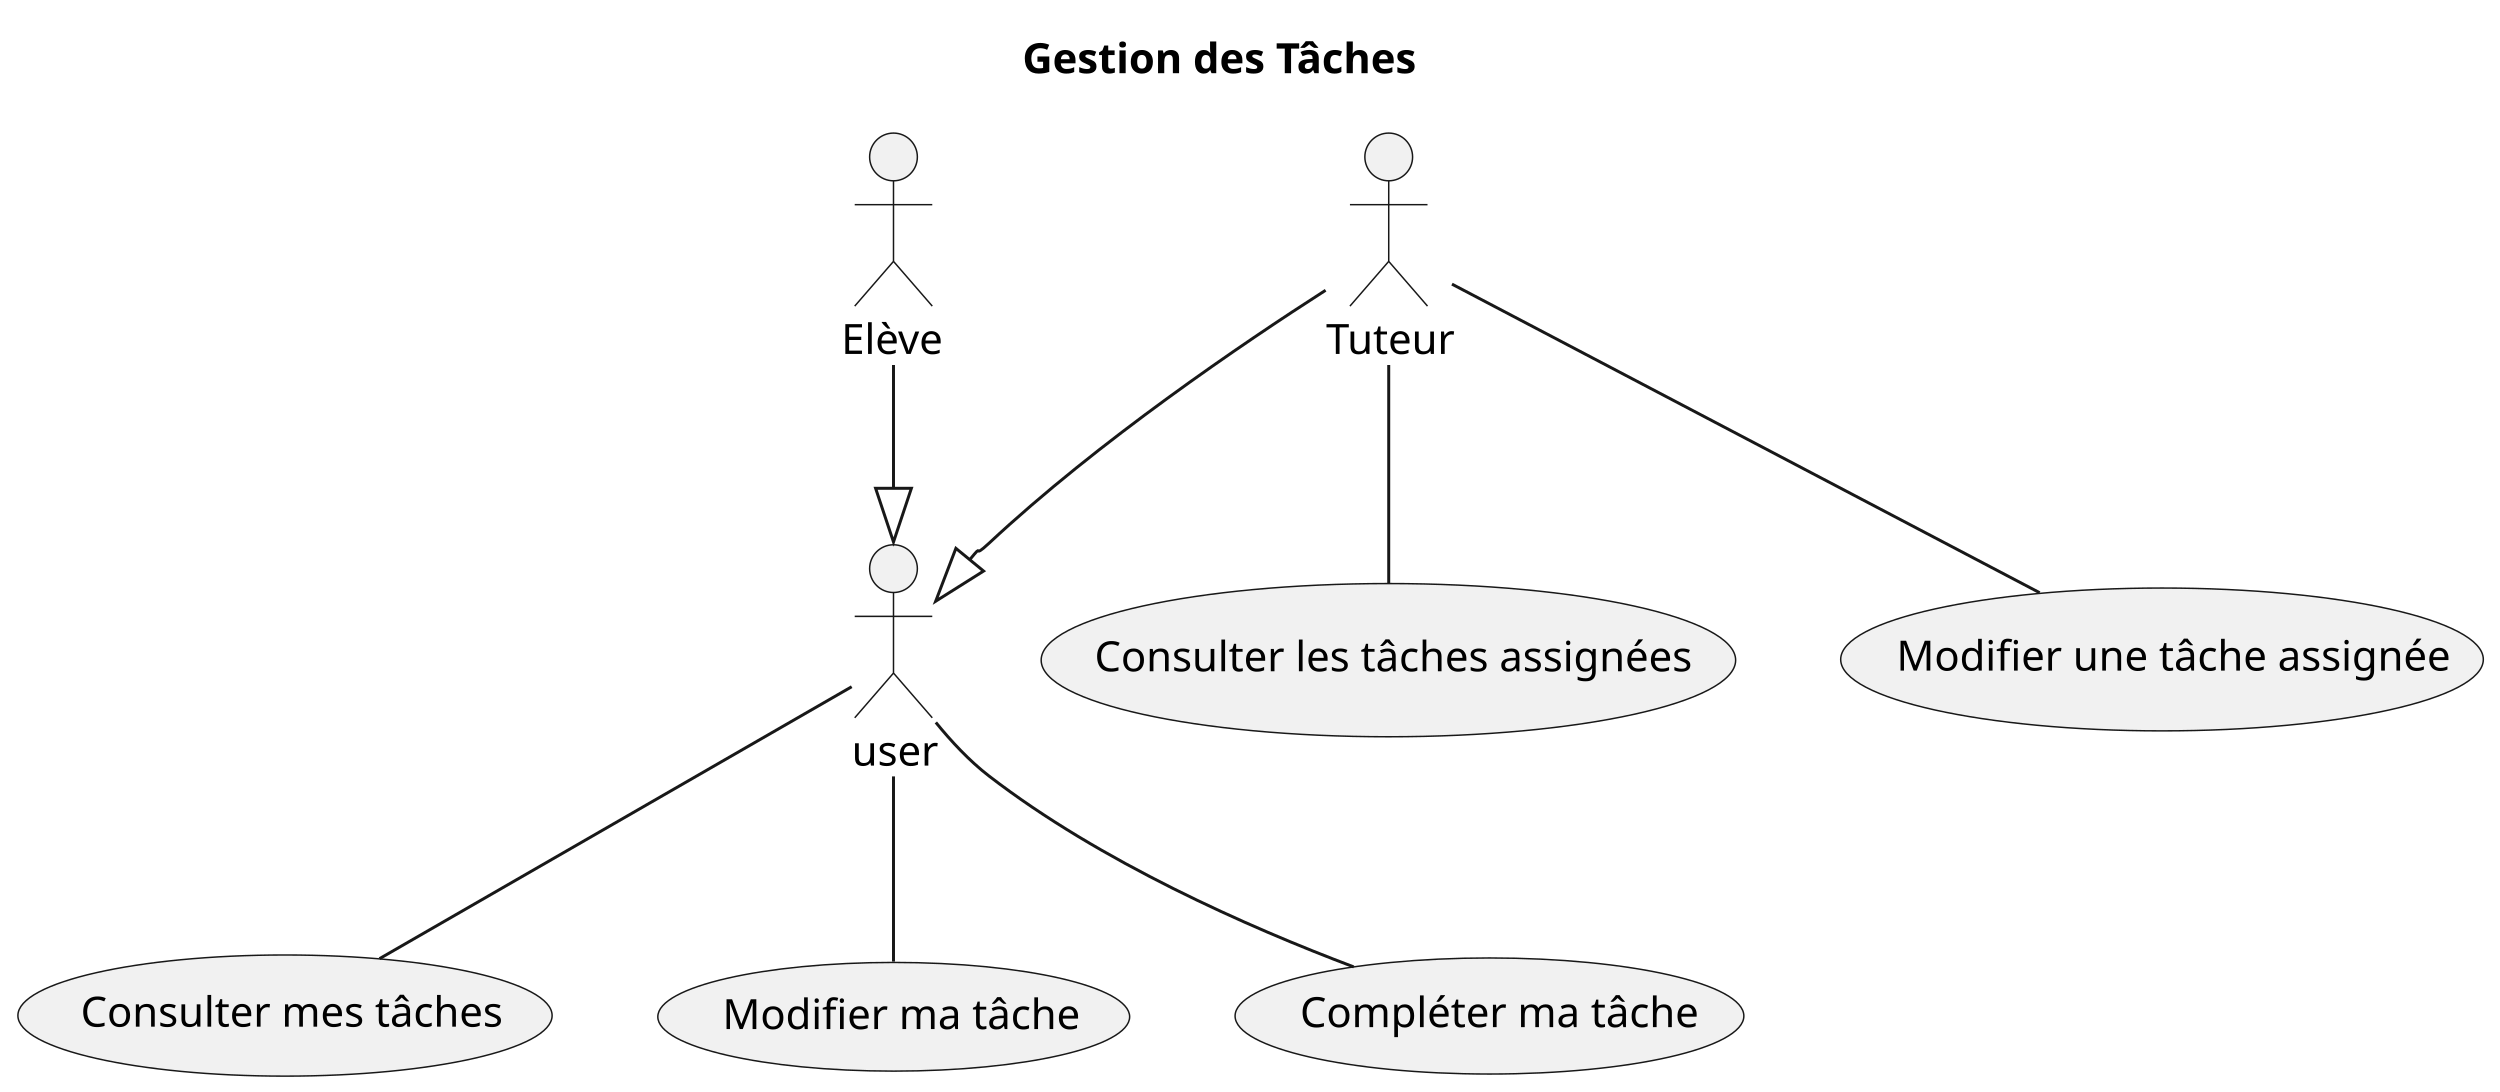
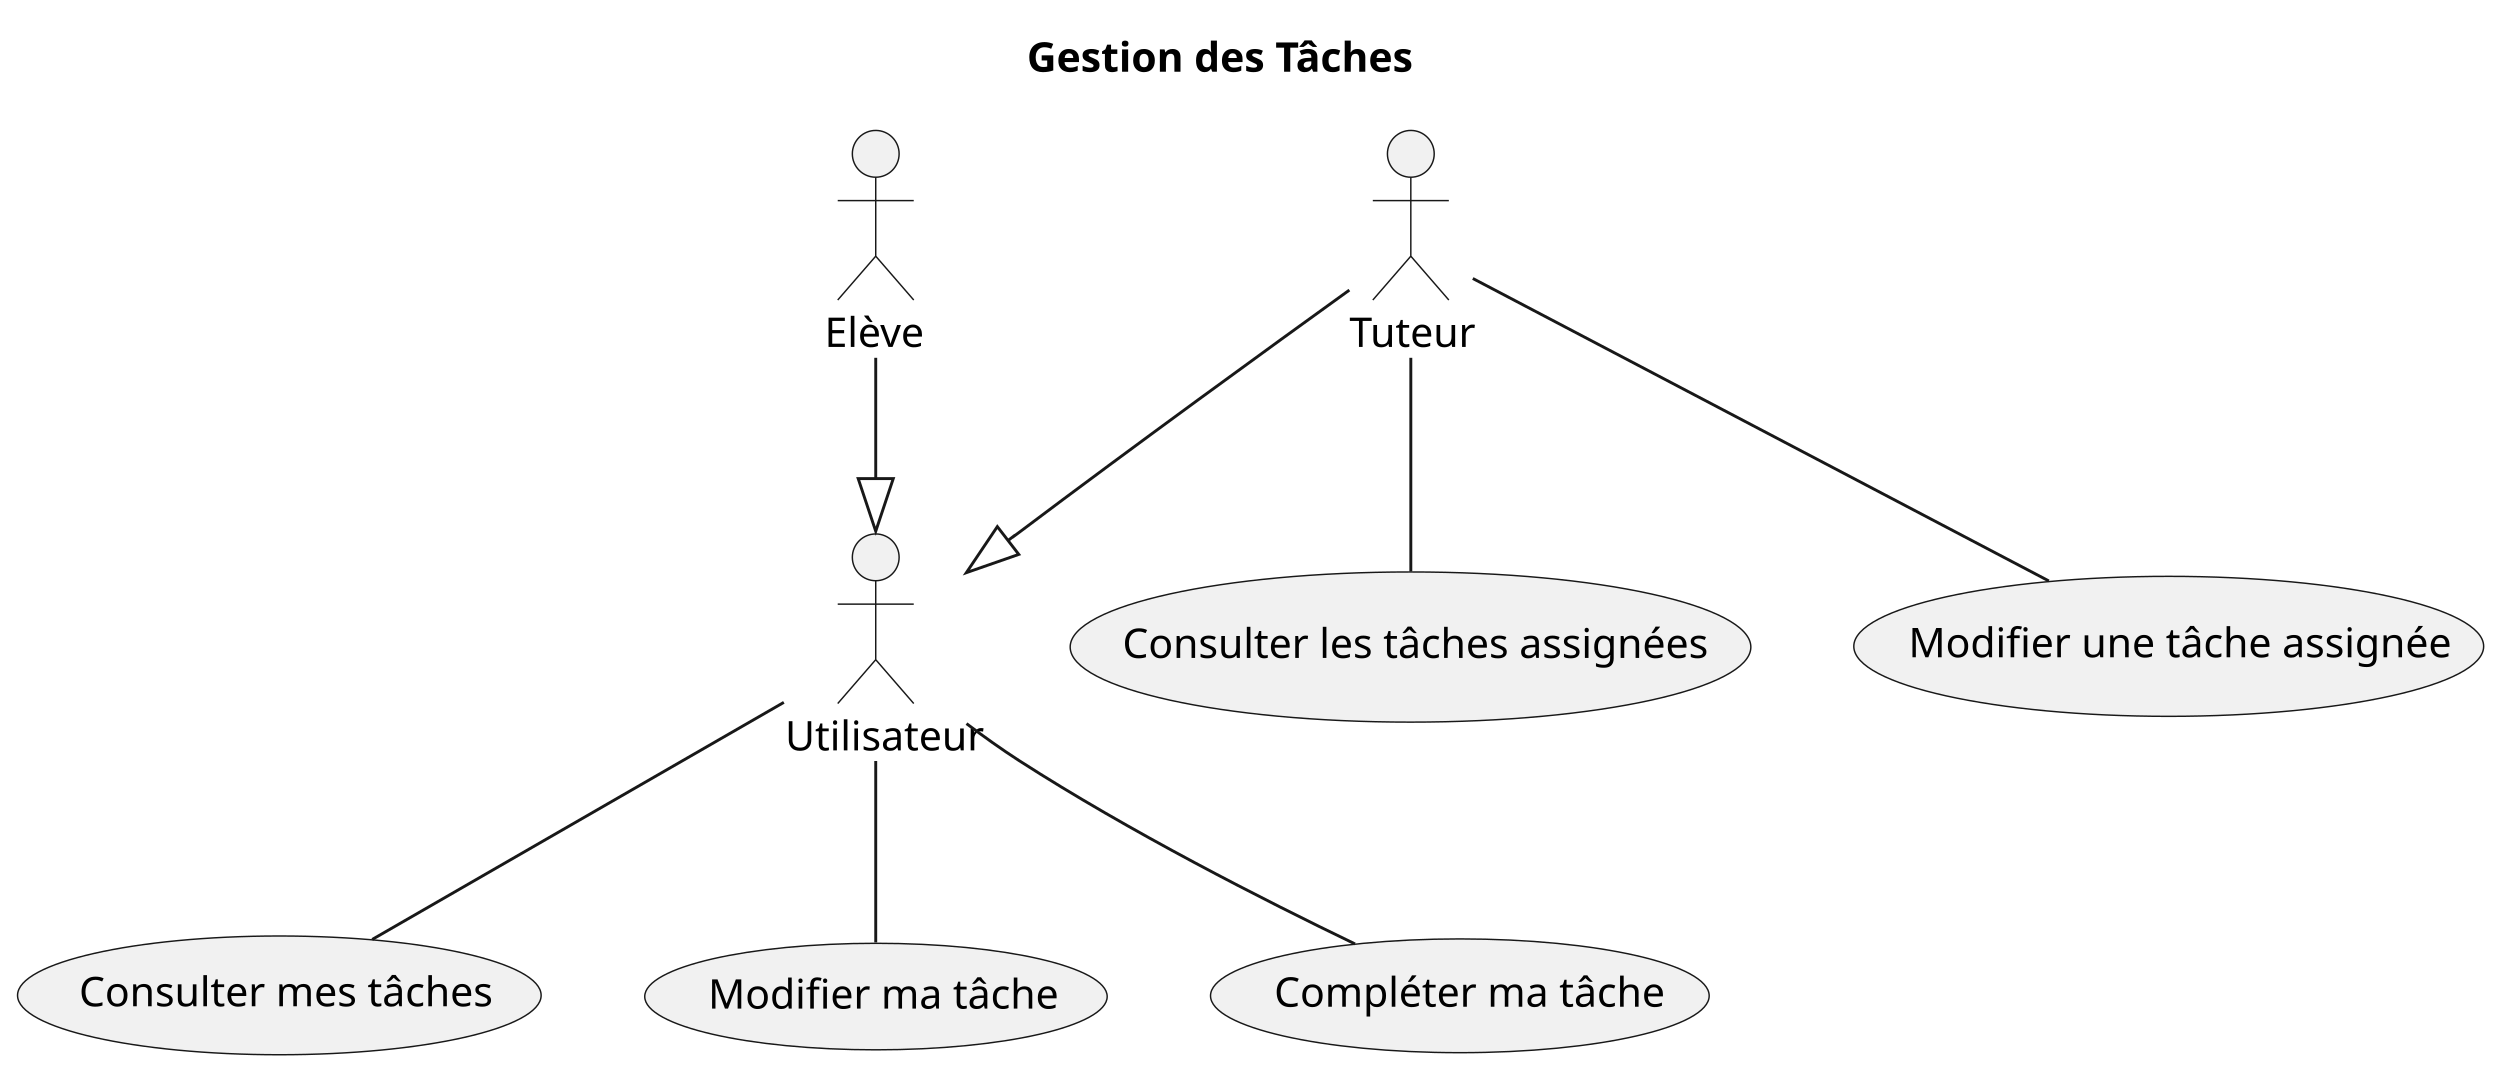
- <svg xmlns="http://www.w3.org/2000/svg" contentStyleType="text/css" height="366px" preserveAspectRatio="none" style="width:838px;height:366px;background:#FFFFFF;" version="1.1" viewBox="0 0 838 366" width="838px" zoomAndPan="magnify">
+ <svg xmlns="http://www.w3.org/2000/svg" contentStyleType="text/css" height="366px" preserveAspectRatio="none" style="width:855px;height:366px;background:#FFFFFF;" version="1.1" viewBox="0 0 855 366" width="855px" zoomAndPan="magnify">
  <defs />
  <g>
-     <text fill="#000000" font-family="sans-serif" font-size="14" font-weight="bold" lengthAdjust="spacing" textLength="139" x="342.705" y="24.533">Gestion des Tâches</text>
+     <text fill="#000000" font-family="sans-serif" font-size="14" font-weight="bold" lengthAdjust="spacing" textLength="139" x="351.205" y="24.533">Gestion des Tâches</text>
    <g id="elem_tutor">
-       <ellipse cx="465.5" cy="52.609" fill="#F1F1F1" rx="8" ry="8" style="stroke:#181818;stroke-width:0.5;" />
-       <path d="M465.5,60.609 L465.5,87.609 M452.5,68.609 L478.5,68.609 M465.5,87.609 L452.5,102.609 M465.5,87.609 L478.5,102.609 " fill="none" style="stroke:#181818;stroke-width:0.5;" />
-       <text fill="#000000" font-family="sans-serif" font-size="14" lengthAdjust="spacing" textLength="42" x="444.5" y="118.643">Tuteur</text>
+       <ellipse cx="482.5" cy="52.609" fill="#F1F1F1" rx="8" ry="8" style="stroke:#181818;stroke-width:0.5;" />
+       <path d="M482.5,60.609 L482.5,87.609 M469.5,68.609 L495.5,68.609 M482.5,87.609 L469.5,102.609 M482.5,87.609 L495.5,102.609 " fill="none" style="stroke:#181818;stroke-width:0.5;" />
+       <text fill="#000000" font-family="sans-serif" font-size="14" lengthAdjust="spacing" textLength="42" x="461.5" y="118.643">Tuteur</text>
    </g>
    <g id="elem_student">
      <ellipse cx="299.5" cy="52.609" fill="#F1F1F1" rx="8" ry="8" style="stroke:#181818;stroke-width:0.5;" />
      <path d="M299.5,60.609 L299.5,87.609 M286.5,68.609 L312.5,68.609 M299.5,87.609 L286.5,102.609 M299.5,87.609 L312.5,102.609 " fill="none" style="stroke:#181818;stroke-width:0.5;" />
      <text fill="#000000" font-family="sans-serif" font-size="14" lengthAdjust="spacing" textLength="35" x="282" y="118.643">Elève</text>
    </g>
-     <g id="elem_user">
+     <g id="elem_Utilisateur">
      <ellipse cx="299.5" cy="190.609" fill="#F1F1F1" rx="8" ry="8" style="stroke:#181818;stroke-width:0.5;" />
      <path d="M299.5,198.609 L299.5,225.609 M286.5,206.609 L312.5,206.609 M299.5,225.609 L286.5,240.609 M299.5,225.609 L312.5,240.609 " fill="none" style="stroke:#181818;stroke-width:0.5;" />
-       <text fill="#000000" font-family="sans-serif" font-size="14" lengthAdjust="spacing" textLength="28" x="285.5" y="256.643">user</text>
+       <text fill="#000000" font-family="sans-serif" font-size="14" lengthAdjust="spacing" textLength="62" x="268.5" y="256.643">Utilisateur</text>
    </g>
    <g id="elem_see_owned_tasks">
      <ellipse cx="95.535" cy="340.416" fill="#F1F1F1" rx="89.535" ry="20.307" style="stroke:#181818;stroke-width:0.5;" />
      <text fill="#000000" font-family="sans-serif" font-size="14" lengthAdjust="spacing" textLength="137" x="27.035" y="344.145">Consulter mes tâches</text>
    </g>
    <g id="elem_see_student_assigned_tasks">
-       <ellipse cx="465.394" cy="221.288" fill="#F1F1F1" rx="116.394" ry="25.679" style="stroke:#181818;stroke-width:0.5;" />
-       <text fill="#000000" font-family="sans-serif" font-size="14" lengthAdjust="spacing" textLength="197" x="366.894" y="225.017">Consulter les tâches assignées</text>
+       <ellipse cx="482.394" cy="221.288" fill="#F1F1F1" rx="116.394" ry="25.679" style="stroke:#181818;stroke-width:0.5;" />
+       <text fill="#000000" font-family="sans-serif" font-size="14" lengthAdjust="spacing" textLength="197" x="383.894" y="225.017">Consulter les tâches assignées</text>
    </g>
    <g id="elem_update_student_assigned_task">
-       <ellipse cx="724.705" cy="221.05" fill="#F1F1F1" rx="107.705" ry="23.941" style="stroke:#181818;stroke-width:0.5;" />
-       <text fill="#000000" font-family="sans-serif" font-size="14" lengthAdjust="spacing" textLength="178" x="635.705" y="224.779">Modifier une tâche assignée</text>
+       <ellipse cx="741.705" cy="221.05" fill="#F1F1F1" rx="107.705" ry="23.941" style="stroke:#181818;stroke-width:0.5;" />
+       <text fill="#000000" font-family="sans-serif" font-size="14" lengthAdjust="spacing" textLength="178" x="652.705" y="224.779">Modifier une tâche assignée</text>
    </g>
    <g id="elem_update_task">
      <ellipse cx="299.579" cy="340.825" fill="#F1F1F1" rx="79.079" ry="18.216" style="stroke:#181818;stroke-width:0.5;" />
      <text fill="#000000" font-family="sans-serif" font-size="14" lengthAdjust="spacing" textLength="112" x="242.175" y="344.949">Modifier ma tâche</text>
    </g>
    <g id="elem_complete_task">
      <ellipse cx="499.27" cy="340.563" fill="#F1F1F1" rx="85.27" ry="19.454" style="stroke:#181818;stroke-width:0.5;" />
      <text fill="#000000" font-family="sans-serif" font-size="14" lengthAdjust="spacing" textLength="127" x="435.77" y="344.292">Compléter ma tâche</text>
    </g>
-     <g id="link_student_user">
-       <path d="M299.5,122.359 C299.5,140.899 299.5,145.109 299.5,163.679 " fill="none" id="student-to-user" style="stroke:#181818;stroke-width:1.0;" />
+     <g id="link_student_Utilisateur">
+       <path d="M299.5,122.359 C299.5,140.899 299.5,145.109 299.5,163.679 " fill="none" id="student-to-Utilisateur" style="stroke:#181818;stroke-width:1.0;" />
      <polygon fill="none" points="299.5,181.679,305.5,163.679,293.5,163.679,299.5,181.679" style="stroke:#181818;stroke-width:1.0;" />
    </g>
-     <g id="link_tutor_user">
-       <path d="M444.34,97.299 C416.89,114.909 368.15,147.879 331.5,182.109 C325.2,187.999 330.345,181.162 325.055,187.612 " fill="none" id="tutor-to-user" style="stroke:#181818;stroke-width:1.0;" />
-       <polygon fill="none" points="313.64,201.529,329.694,191.417,320.416,183.807,313.64,201.529" style="stroke:#181818;stroke-width:1.0;" />
+     <g id="link_tutor_Utilisateur">
+       <path d="M461.48,99.209 C434.98,118.299 388.1,152.289 348.5,182.109 C342.65,186.509 350.702,180.265 344.752,184.855 " fill="none" id="tutor-to-Utilisateur" style="stroke:#181818;stroke-width:1.0;" />
+       <polygon fill="none" points="330.5,195.849,348.417,189.606,341.087,180.104,330.5,195.849" style="stroke:#181818;stroke-width:1.0;" />
    </g>
-     <g id="link_user_see_owned_tasks">
-       <path d="M285.48,230.189 C253.07,248.849 172.31,295.369 127.22,321.339 " fill="none" id="user-see_owned_tasks" style="stroke:#181818;stroke-width:1.0;" />
+     <g id="link_Utilisateur_see_owned_tasks">
+       <path d="M268.07,240.209 C229.85,262.229 165.69,299.179 127.3,321.289 " fill="none" id="Utilisateur-see_owned_tasks" style="stroke:#181818;stroke-width:1.0;" />
    </g>
-     <g id="link_user_complete_task">
-       <path d="M313.69,242.159 C318.8,248.449 324.94,255.059 331.5,260.109 C368.82,288.859 418.21,310.679 453.77,324.109 " fill="none" id="user-complete_task" style="stroke:#181818;stroke-width:1.0;" />
+     <g id="link_Utilisateur_complete_task">
+       <path d="M330.54,247.479 C336.38,251.869 342.53,256.259 348.5,260.109 C386.24,284.409 432.19,307.789 463.42,322.829 " fill="none" id="Utilisateur-complete_task" style="stroke:#181818;stroke-width:1.0;" />
    </g>
-     <g id="link_user_update_task">
-       <path d="M299.5,260.259 C299.5,281.169 299.5,306.059 299.5,322.319 " fill="none" id="user-update_task" style="stroke:#181818;stroke-width:1.0;" />
+     <g id="link_Utilisateur_update_task">
+       <path d="M299.5,260.259 C299.5,281.169 299.5,306.059 299.5,322.319 " fill="none" id="Utilisateur-update_task" style="stroke:#181818;stroke-width:1.0;" />
    </g>
    <g id="link_tutor_see_student_assigned_tasks">
-       <path d="M465.5,122.359 C465.5,145.769 465.5,175.039 465.5,195.419 " fill="none" id="tutor-see_student_assigned_tasks" style="stroke:#181818;stroke-width:1.0;" />
+       <path d="M482.5,122.359 C482.5,145.769 482.5,175.039 482.5,195.419 " fill="none" id="tutor-see_student_assigned_tasks" style="stroke:#181818;stroke-width:1.0;" />
    </g>
    <g id="link_tutor_update_student_assigned_task">
-       <path d="M486.7,95.239 C529.7,117.819 627.87,169.369 683.7,198.689 " fill="none" id="tutor-update_student_assigned_task" style="stroke:#181818;stroke-width:1.0;" />
+       <path d="M503.7,95.239 C546.7,117.819 644.87,169.369 700.7,198.689 " fill="none" id="tutor-update_student_assigned_task" style="stroke:#181818;stroke-width:1.0;" />
    </g>
  </g>
</svg>
